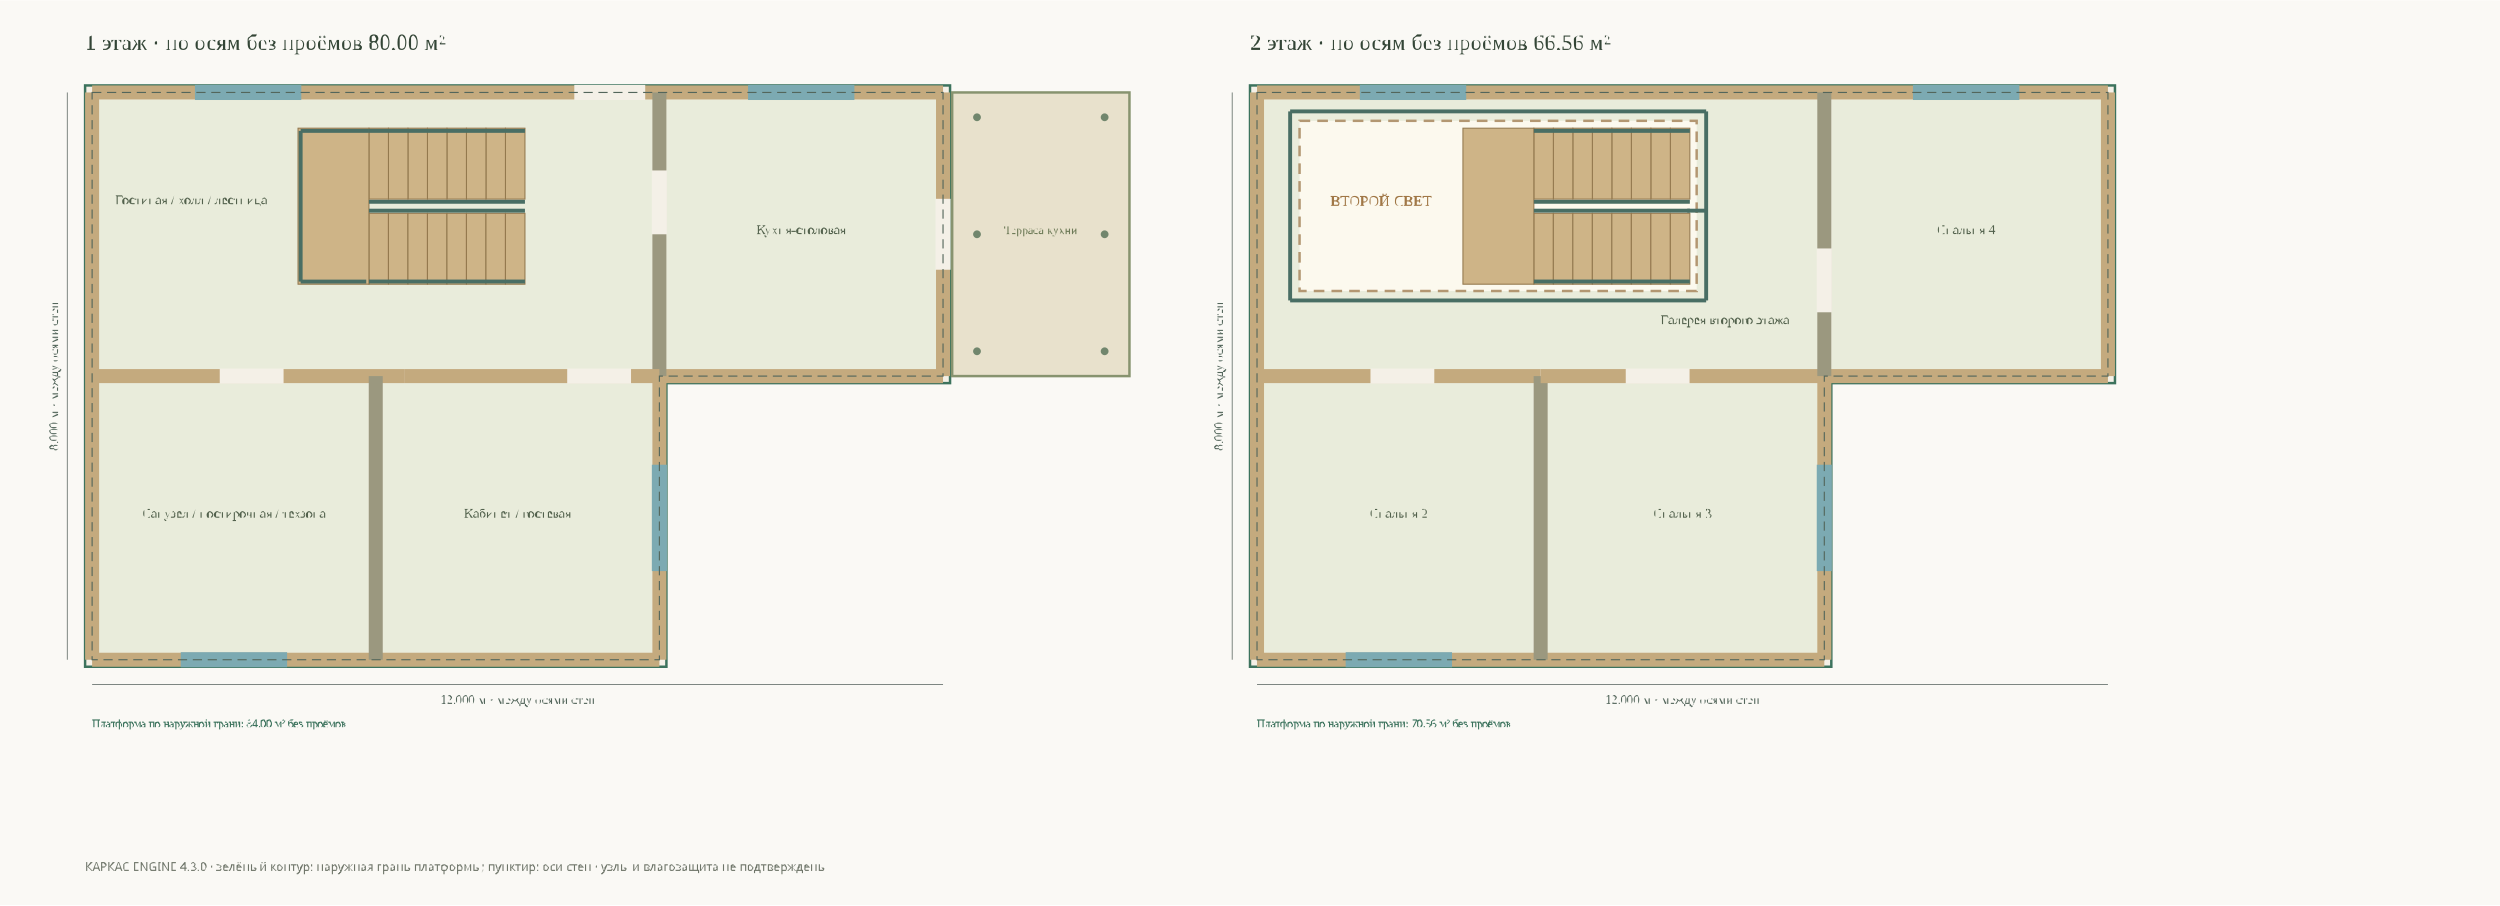
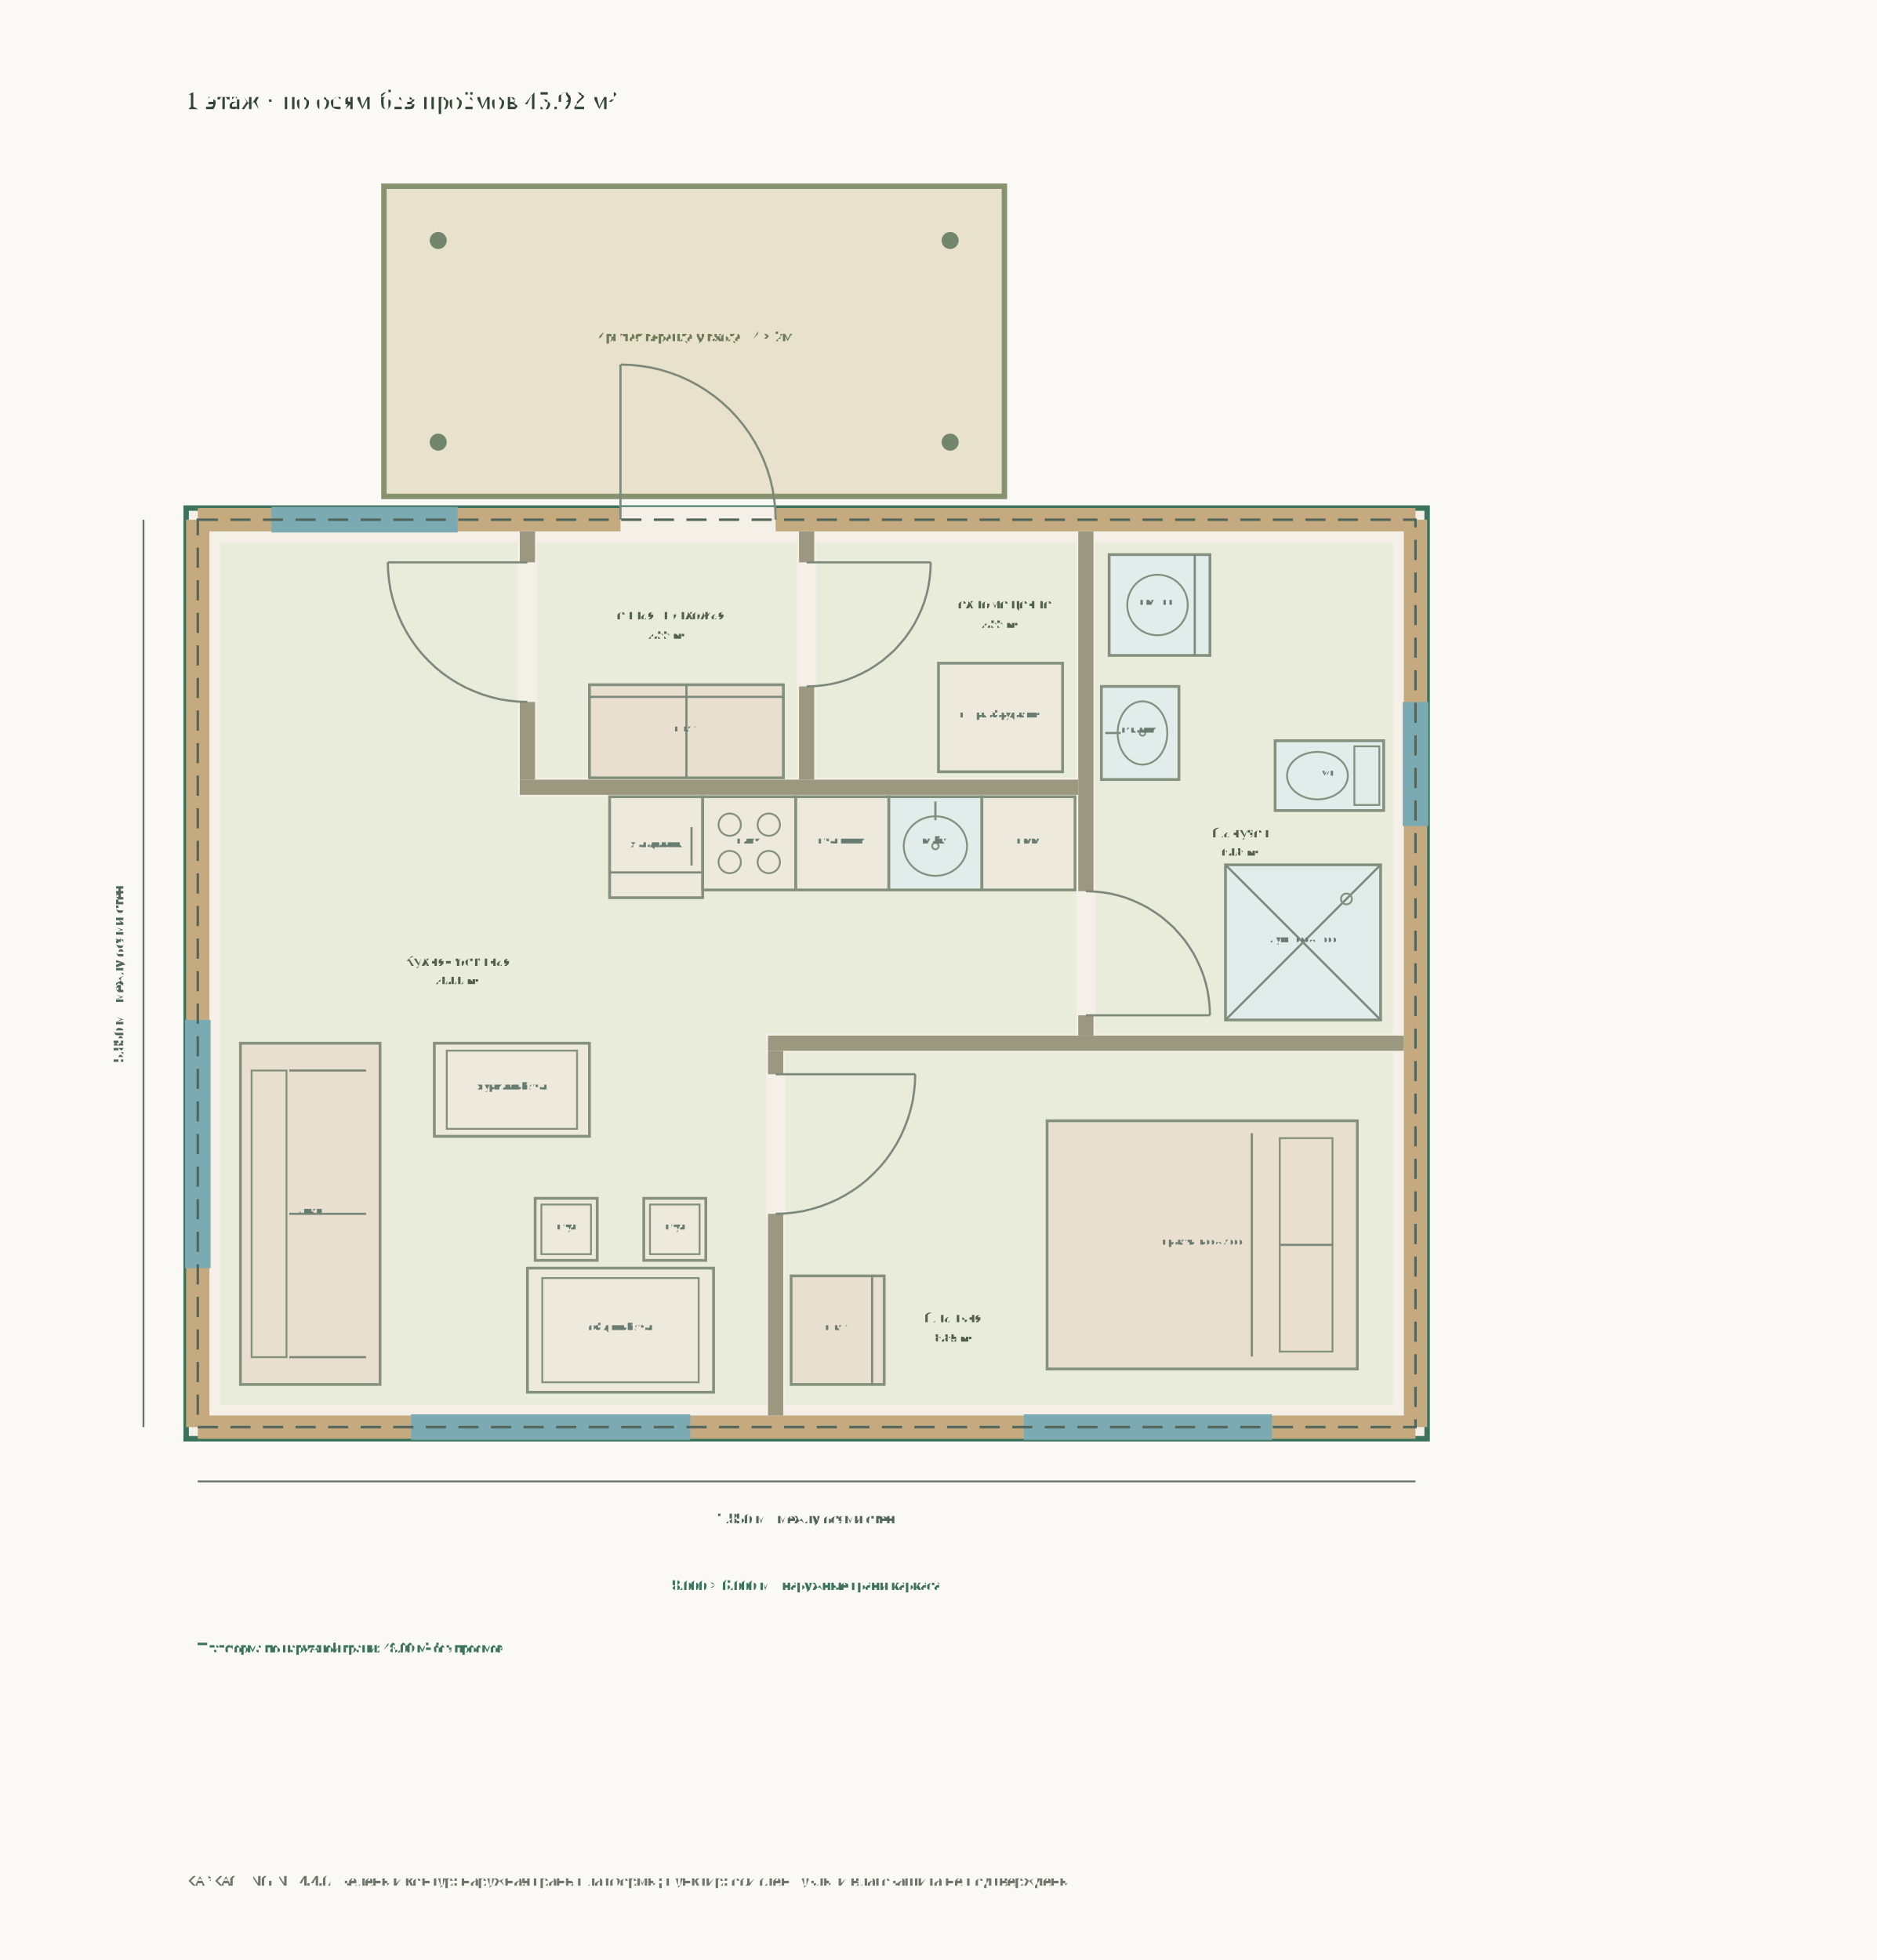
- <svg xmlns="http://www.w3.org/2000/svg" viewBox="0 0 35.256 12.758" width="1400" height="507">
+ <svg xmlns="http://www.w3.org/2000/svg" viewBox="0 0 12.1 12.635" width="1400" height="1462">
  <rect width="100%" height="100%" fill="#faf9f5" />
  <g data-level="1">
-     <text x="1.2" y="0.7" font-size="0.316" fill="#334536">1 этаж · по осям без проёмов 80.00 м²</text>
-     <polygon data-reference="platform-outer-face" points="1.2,1.2 9.299,1.2 13.398,1.2 13.398,5.398 9.398,5.398 9.398,9.398 5.299,9.398 1.2,9.398 1.2,5.299" fill="#f4f0e7" stroke="#3c735d" stroke-width=".035" />
-     <polygon data-annex-id="ANNEX-KITCHEN" points="13.428,1.299 13.428,5.299 15.928,5.299 15.928,1.299" fill="#e8e1cc" stroke="#87936f" stroke-width=".035" />
-     <text x="14.678" y="3.299" text-anchor="middle" font-size="0.168" fill="#6e7b58">Терраса кухни</text>
-     <circle cx="13.778" cy="1.649" r=".055" fill="#71866d" />
-     <circle cx="15.578" cy="1.649" r=".055" fill="#71866d" />
-     <circle cx="13.778" cy="3.299" r=".055" fill="#71866d" />
-     <circle cx="15.578" cy="3.299" r=".055" fill="#71866d" />
-     <circle cx="13.778" cy="4.949" r=".055" fill="#71866d" />
-     <circle cx="15.578" cy="4.949" r=".055" fill="#71866d" />
-     <polygon points="1.398,1.398 9.2,1.398 9.2,5.2 1.398,5.2" fill="#dce7cd" fill-opacity=".45" />
-     <text x="2.698" y="2.877" text-anchor="middle" font-size="0.189" fill="#52614c">Гостиная / холл / лестница</text>
-     <polygon points="9.398,1.398 13.2,1.398 13.2,5.2 9.398,5.2" fill="#dce7cd" fill-opacity=".45" />
-     <text x="11.299" y="3.299" text-anchor="middle" font-size="0.189" fill="#52614c">Кухня-столовая</text>
-     <polygon points="1.398,5.398 5.2,5.398 5.2,9.2 1.398,9.2" fill="#dce7cd" fill-opacity=".45" />
-     <text x="3.299" y="7.299" text-anchor="middle" font-size="0.189" fill="#52614c">Санузел / постирочная / техзона</text>
-     <polygon points="5.398,5.398 9.2,5.398 9.2,9.2 5.398,9.2" fill="#dce7cd" fill-opacity=".45" />
-     <text x="7.299" y="7.299" text-anchor="middle" font-size="0.189" fill="#52614c">Кабинет / гостевая</text>
-     <line x1="1.299" y1="1.299" x2="13.299" y2="1.299" stroke="#c4aa7e" stroke-width="0.198" />
-     <line x1="13.299" y1="1.299" x2="13.299" y2="5.299" stroke="#c4aa7e" stroke-width="0.198" />
-     <line x1="13.299" y1="5.299" x2="9.299" y2="5.299" stroke="#c4aa7e" stroke-width="0.198" />
-     <line x1="9.299" y1="5.299" x2="9.299" y2="9.299" stroke="#c4aa7e" stroke-width="0.198" />
-     <line x1="9.299" y1="9.299" x2="1.299" y2="9.299" stroke="#c4aa7e" stroke-width="0.198" />
-     <line x1="1.299" y1="9.299" x2="1.299" y2="1.299" stroke="#c4aa7e" stroke-width="0.198" />
-     <line x1="5.699" y1="5.299" x2="1.299" y2="5.299" stroke="#c4aa7e" stroke-width="0.198" />
-     <line x1="9.299" y1="1.299" x2="9.299" y2="5.299" stroke="#9b987f" stroke-width="0.198" />
-     <line x1="9.299" y1="5.299" x2="5.699" y2="5.299" stroke="#c4aa7e" stroke-width="0.198" />
-     <line x1="5.299" y1="5.299" x2="5.299" y2="9.299" stroke="#9b987f" stroke-width="0.198" />
-     <line x1="2.749" y1="1.299" x2="4.249" y2="1.299" stroke="#7caab2" stroke-width="0.213" />
-     <line x1="8.099" y1="1.299" x2="9.099" y2="1.299" stroke="#f4f0e7" stroke-width="0.213" />
-     <line x1="10.549" y1="1.299" x2="12.049" y2="1.299" stroke="#7caab2" stroke-width="0.213" />
-     <line x1="4.049" y1="9.299" x2="2.549" y2="9.299" stroke="#7caab2" stroke-width="0.213" />
-     <line x1="9.299" y1="6.549" x2="9.299" y2="8.049" stroke="#7caab2" stroke-width="0.213" />
-     <line x1="9.299" y1="2.399" x2="9.299" y2="3.299" stroke="#f4f0e7" stroke-width="0.213" />
-     <line x1="3.999" y1="5.299" x2="3.099" y2="5.299" stroke="#f4f0e7" stroke-width="0.213" />
-     <line x1="8.899" y1="5.299" x2="7.999" y2="5.299" stroke="#f4f0e7" stroke-width="0.213" />
-     <line x1="13.299" y1="2.799" x2="13.299" y2="3.799" stroke="#f4f0e7" stroke-width="0.213" />
-     <polygon data-reference="wall-axes" points="1.299,1.299 9.299,1.299 13.299,1.299 13.299,5.299 9.299,5.299 9.299,9.299 5.299,9.299 1.299,9.299 1.299,5.299" fill="none" stroke="#53665b" stroke-width=".016" stroke-dasharray=".13 .08" />
-     <polygon data-spatial-surface="STAIR-ATRIUM-F1-T1-SURFACE" points="7.403,1.803 7.128,1.803 7.128,2.803 7.403,2.803" fill="#ceb487" stroke="#93784e" stroke-width=".015" />
-     <polygon data-spatial-surface="STAIR-ATRIUM-F1-T2-SURFACE" points="7.128,1.803 6.853,1.803 6.853,2.803 7.128,2.803" fill="#ceb487" stroke="#93784e" stroke-width=".015" />
-     <polygon data-spatial-surface="STAIR-ATRIUM-F1-T3-SURFACE" points="6.853,1.803 6.578,1.803 6.578,2.803 6.853,2.803" fill="#ceb487" stroke="#93784e" stroke-width=".015" />
-     <polygon data-spatial-surface="STAIR-ATRIUM-F1-T4-SURFACE" points="6.578,1.803 6.303,1.803 6.303,2.803 6.578,2.803" fill="#ceb487" stroke="#93784e" stroke-width=".015" />
-     <polygon data-spatial-surface="STAIR-ATRIUM-F1-T5-SURFACE" points="6.303,1.803 6.028,1.803 6.028,2.803 6.303,2.803" fill="#ceb487" stroke="#93784e" stroke-width=".015" />
-     <polygon data-spatial-surface="STAIR-ATRIUM-F1-T6-SURFACE" points="6.028,1.803 5.753,1.803 5.753,2.803 6.028,2.803" fill="#ceb487" stroke="#93784e" stroke-width=".015" />
-     <polygon data-spatial-surface="STAIR-ATRIUM-F1-T7-SURFACE" points="5.753,1.803 5.478,1.803 5.478,2.803 5.753,2.803" fill="#ceb487" stroke="#93784e" stroke-width=".015" />
-     <polygon data-spatial-surface="STAIR-ATRIUM-F1-T8-SURFACE" points="5.478,1.803 5.203,1.803 5.203,2.803 5.478,2.803" fill="#ceb487" stroke="#93784e" stroke-width=".015" />
-     <polygon data-spatial-surface="STAIR-ATRIUM-F2-T1-SURFACE" points="5.203,3.003 5.478,3.003 5.478,4.003 5.203,4.003" fill="#ceb487" stroke="#93784e" stroke-width=".015" />
-     <polygon data-spatial-surface="STAIR-ATRIUM-F2-T2-SURFACE" points="5.478,3.003 5.753,3.003 5.753,4.003 5.478,4.003" fill="#ceb487" stroke="#93784e" stroke-width=".015" />
-     <polygon data-spatial-surface="STAIR-ATRIUM-F2-T3-SURFACE" points="5.753,3.003 6.028,3.003 6.028,4.003 5.753,4.003" fill="#ceb487" stroke="#93784e" stroke-width=".015" />
-     <polygon data-spatial-surface="STAIR-ATRIUM-F2-T4-SURFACE" points="6.028,3.003 6.303,3.003 6.303,4.003 6.028,4.003" fill="#ceb487" stroke="#93784e" stroke-width=".015" />
-     <polygon data-spatial-surface="STAIR-ATRIUM-F2-T5-SURFACE" points="6.303,3.003 6.578,3.003 6.578,4.003 6.303,4.003" fill="#ceb487" stroke="#93784e" stroke-width=".015" />
-     <polygon data-spatial-surface="STAIR-ATRIUM-F2-T6-SURFACE" points="6.578,3.003 6.853,3.003 6.853,4.003 6.578,4.003" fill="#ceb487" stroke="#93784e" stroke-width=".015" />
-     <polygon data-spatial-surface="STAIR-ATRIUM-F2-T7-SURFACE" points="6.853,3.003 7.128,3.003 7.128,4.003 6.853,4.003" fill="#ceb487" stroke="#93784e" stroke-width=".015" />
-     <polygon data-spatial-surface="STAIR-ATRIUM-F2-T8-SURFACE" points="7.128,3.003 7.403,3.003 7.403,4.003 7.128,4.003" fill="#ceb487" stroke="#93784e" stroke-width=".015" />
-     <polygon data-spatial-surface="STAIR-ATRIUM-LAND-SURFACE" points="4.203,1.803 5.203,1.803 5.203,4.003 4.203,4.003" fill="#ceb487" stroke="#93784e" stroke-width=".015" />
-     <line x1="7.403" y1="1.841" x2="5.203" y2="1.841" data-guard-id="STAIR-ATRIUM-F1-GUARD-OUTER" stroke="#496e64" stroke-width=".055" />
-     <line x1="7.403" y1="2.841" x2="5.203" y2="2.841" data-guard-id="STAIR-ATRIUM-F1-GUARD-INNER" stroke="#496e64" stroke-width=".055" />
-     <line x1="5.203" y1="2.966" x2="7.403" y2="2.966" data-guard-id="STAIR-ATRIUM-F2-GUARD-INNER" stroke="#496e64" stroke-width=".055" />
-     <line x1="5.203" y1="3.965" x2="7.403" y2="3.965" data-guard-id="STAIR-ATRIUM-F2-GUARD-OUTER" stroke="#496e64" stroke-width=".055" />
-     <line x1="4.24" y1="1.841" x2="4.24" y2="3.966" data-guard-id="STAIR-ATRIUM-LAND-GUARD-W" stroke="#496e64" stroke-width=".055" />
-     <line x1="4.24" y1="1.841" x2="5.203" y2="1.841" data-guard-id="STAIR-ATRIUM-LAND-GUARD-N" stroke="#496e64" stroke-width=".055" />
-     <line x1="4.24" y1="3.966" x2="5.165" y2="3.966" data-guard-id="STAIR-ATRIUM-LAND-GUARD-S" stroke="#496e64" stroke-width=".055" />
-     <line x1="1.299" y1="9.649" x2="13.299" y2="9.649" stroke="#68736e" stroke-width=".012" />
-     <text x="7.299" y="9.919" text-anchor="middle" font-size="0.179" fill="#53665b">12.000 м · между осями стен</text>
-     <line x1="0.949" y1="1.299" x2="0.949" y2="9.299" stroke="#68736e" stroke-width=".012" />
-     <text transform="translate(0.819 5.299) rotate(-90)" text-anchor="middle" font-size="0.179" fill="#53665b">8.000 м · между осями стен</text>
-     <text x="1.299" y="10.249" font-size="0.158" fill="#3c735d">Платформа по наружной грани: 84.00 м² без проёмов</text>
+     <text x="1.2" y="0.7" font-size="0.173" fill="#334536">1 этаж · по осям без проёмов 45.92 м²</text>
+     <polygon data-reference="platform-outer-face" points="1.2,3.275 9.2,3.275 9.2,9.275 1.2,9.275" fill="#f4f0e7" stroke="#3c735d" stroke-width=".035" />
+     <polygon data-annex-id="VERANDA" points="2.475,3.2 6.475,3.2 6.475,1.2 2.475,1.2" fill="#e8e1cc" stroke="#87936f" stroke-width=".035" />
+     <text x="4.475" y="2.2" text-anchor="middle" font-size="0.092" fill="#6e7b58">Крытая веранда у входа · 4 × 2м</text>
+     <circle cx="2.825" cy="2.85" r=".055" fill="#71866d" />
+     <circle cx="2.825" cy="1.55" r=".055" fill="#71866d" />
+     <circle cx="6.125" cy="2.85" r=".055" fill="#71866d" />
+     <circle cx="6.125" cy="1.55" r=".055" fill="#71866d" />
+     <polygon points="1.419,3.495 3.338,3.495 3.338,5.136 6.939,5.136 6.939,6.664 4.939,6.664 4.939,9.056 1.419,9.056" fill="#dce7cd" fill-opacity=".45" />
+     <text x="2.95" y="6.225" text-anchor="middle" font-size="0.104" fill="#52614c">Кухня-гостиная<tspan x="2.95" dy="0.121" font-size="0.081">20.00 м²</tspan>
+     </text>
+     <polygon points="3.462,3.495 5.138,3.495 5.138,5.014 3.462,5.014" fill="#dce7cd" fill-opacity=".45" />
+     <text x="4.3" y="3.995" text-anchor="middle" font-size="0.104" fill="#52614c">Тёплая прихожая<tspan x="4.3" dy="0.121" font-size="0.081">2.55 м²</tspan>
+     </text>
+     <polygon points="5.261,3.495 6.939,3.495 6.939,5.014 5.261,5.014" fill="#dce7cd" fill-opacity=".45" />
+     <text x="6.45" y="3.925" text-anchor="middle" font-size="0.104" fill="#52614c">Техпомещение<tspan x="6.45" dy="0.121" font-size="0.081">2.55 м²</tspan>
+     </text>
+     <polygon points="7.062,3.495 8.98,3.495 8.98,6.664 7.062,6.664" fill="#dce7cd" fill-opacity=".45" />
+     <text x="8" y="5.395" text-anchor="middle" font-size="0.104" fill="#52614c">Санузел<tspan x="8" dy="0.121" font-size="0.081">6.08 м²</tspan>
+     </text>
+     <polygon points="5.061,6.787 8.98,6.787 8.98,9.056 5.061,9.056" fill="#dce7cd" fill-opacity=".45" />
+     <text x="6.15" y="8.525" text-anchor="middle" font-size="0.104" fill="#52614c">Спальня<tspan x="6.15" dy="0.121" font-size="0.081">8.89 м²</tspan>
+     </text>
+     <line x1="1.275" y1="3.35" x2="9.125" y2="3.35" stroke="#c4aa7e" stroke-width="0.15" />
+     <line x1="9.125" y1="3.35" x2="9.125" y2="9.2" stroke="#c4aa7e" stroke-width="0.15" />
+     <line x1="9.125" y1="9.2" x2="1.275" y2="9.2" stroke="#c4aa7e" stroke-width="0.15" />
+     <line x1="1.275" y1="9.2" x2="1.275" y2="3.35" stroke="#c4aa7e" stroke-width="0.15" />
+     <line x1="3.4" y1="3.425" x2="3.4" y2="5.026" stroke="#9b987f" stroke-width="0.098" />
+     <line x1="5.2" y1="3.425" x2="5.2" y2="5.026" stroke="#9b987f" stroke-width="0.098" />
+     <line x1="3.351" y1="5.075" x2="6.951" y2="5.075" stroke="#9b987f" stroke-width="0.098" />
+     <line x1="7" y1="3.425" x2="7" y2="6.676" stroke="#9b987f" stroke-width="0.098" />
+     <line x1="4.951" y1="6.725" x2="9.05" y2="6.725" stroke="#9b987f" stroke-width="0.098" />
+     <line x1="5" y1="6.774" x2="5" y2="9.125" stroke="#9b987f" stroke-width="0.098" />
+     <line x1="4" y1="3.35" x2="5" y2="3.35" stroke="#f4f0e7" stroke-width="0.165" />
+     <line x1="3.4" y1="3.625" x2="3.4" y2="4.525" stroke="#f4f0e7" stroke-width="0.113" />
+     <line x1="5.2" y1="3.625" x2="5.2" y2="4.425" stroke="#f4f0e7" stroke-width="0.113" />
+     <line x1="7" y1="5.745" x2="7" y2="6.545" stroke="#f4f0e7" stroke-width="0.113" />
+     <line x1="5" y1="6.925" x2="5" y2="7.825" stroke="#f4f0e7" stroke-width="0.113" />
+     <line x1="1.75" y1="3.35" x2="2.95" y2="3.35" stroke="#7caab2" stroke-width="0.165" />
+     <line x1="1.275" y1="8.175" x2="1.275" y2="6.575" stroke="#7caab2" stroke-width="0.165" />
+     <line x1="4.45" y1="9.2" x2="2.65" y2="9.2" stroke="#7caab2" stroke-width="0.165" />
+     <line x1="8.2" y1="9.2" x2="6.6" y2="9.2" stroke="#7caab2" stroke-width="0.165" />
+     <line x1="9.125" y1="4.525" x2="9.125" y2="5.325" stroke="#7caab2" stroke-width="0.165" />
+     <g data-fixture-id="FRIDGE" data-fixture-kind="fridge">
+       <polygon points="3.93,5.136 4.53,5.136 4.53,5.787 3.93,5.787" fill="#ede9dc" stroke="#84917e" stroke-width=".018" />
+       <polyline points="4.53,5.624 3.93,5.624" fill="none" stroke="#7d8a7b" stroke-width=".014" />
+       <polyline points="4.458,5.579 4.458,5.332" fill="none" stroke="#7d8a7b" stroke-width=".014" />
+       <text x="4.23" y="5.462" text-anchor="middle" font-size="0.058" fill="#687c72">Холодильник</text>
+     </g>
+     <g data-fixture-id="HOB" data-fixture-kind="hob">
+       <polygon points="4.53,5.136 5.13,5.136 5.13,5.737 4.53,5.737" fill="#ede9dc" stroke="#84917e" stroke-width=".018" />
+       <ellipse cx="4.956" cy="5.556" rx="0.072" ry="0.072" transform="rotate(180 4.956 5.5565)" fill="none" stroke="#84917e" stroke-width=".012" />
+       <ellipse cx="4.956" cy="5.317" rx="0.072" ry="0.072" transform="rotate(180 4.956 5.3165)" fill="none" stroke="#84917e" stroke-width=".012" />
+       <ellipse cx="4.704" cy="5.556" rx="0.072" ry="0.072" transform="rotate(180 4.704 5.5565)" fill="none" stroke="#84917e" stroke-width=".012" />
+       <ellipse cx="4.704" cy="5.317" rx="0.072" ry="0.072" transform="rotate(180 4.704 5.3165)" fill="none" stroke="#84917e" stroke-width=".012" />
+       <text x="4.83" y="5.437" text-anchor="middle" font-size="0.058" fill="#687c72">Плита</text>
+     </g>
+     <g data-fixture-id="PREP" data-fixture-kind="kitchenRun">
+       <polygon points="5.13,5.136 5.73,5.136 5.73,5.737 5.13,5.737" fill="#ede9dc" stroke="#84917e" stroke-width=".018" />
+       <text x="5.43" y="5.437" text-anchor="middle" font-size="0.058" fill="#687c72">Столешница</text>
+     </g>
+     <g data-fixture-id="SINK" data-fixture-kind="sink">
+       <polygon points="5.73,5.136 6.33,5.136 6.33,5.737 5.73,5.737" fill="#e1eceb" stroke="#84917e" stroke-width=".018" />
+       <polyline points="6.03,5.287 6.03,5.167" fill="none" stroke="#7d8a7b" stroke-width=".014" />
+       <ellipse cx="6.03" cy="5.455" rx="0.204" ry="0.192" transform="rotate(180 6.03 5.4545)" fill="none" stroke="#84917e" stroke-width=".012" />
+       <ellipse cx="6.03" cy="5.455" rx="0.021" ry="0.021" transform="rotate(180 6.03 5.4545)" fill="none" stroke="#84917e" stroke-width=".012" />
+       <text x="6.03" y="5.437" text-anchor="middle" font-size="0.058" fill="#687c72">Мойка</text>
+     </g>
+     <g data-fixture-id="DISHWASHER" data-fixture-kind="kitchenRun">
+       <polygon points="6.33,5.136 6.93,5.136 6.93,5.737 6.33,5.737" fill="#ede9dc" stroke="#84917e" stroke-width=".018" />
+       <text x="6.63" y="5.437" text-anchor="middle" font-size="0.058" fill="#687c72">ПММ</text>
+     </g>
+     <g data-fixture-id="SOFA" data-fixture-kind="sofa">
+       <polygon points="1.55,6.725 2.45,6.725 2.45,8.925 1.55,8.925" fill="#e8dfcf" stroke="#84917e" stroke-width=".018" />
+       <polygon points="1.847,6.901 1.847,8.749 1.622,8.749 1.622,6.901" fill="none" stroke="#84917e" stroke-width=".012" />
+       <polyline points="2.36,6.901 1.865,6.901" fill="none" stroke="#7d8a7b" stroke-width=".014" />
+       <polyline points="2.36,8.749 1.865,8.749" fill="none" stroke="#7d8a7b" stroke-width=".014" />
+       <polyline points="2.36,7.825 1.865,7.825" fill="none" stroke="#7d8a7b" stroke-width=".014" />
+       <text x="2" y="7.825" text-anchor="middle" font-size="0.058" fill="#687c72">Диван</text>
+     </g>
+     <g data-fixture-id="COFFEE" data-fixture-kind="table">
+       <polygon points="2.8,6.725 3.8,6.725 3.8,7.325 2.8,7.325" fill="#ede9dc" stroke="#84917e" stroke-width=".018" />
+       <polygon points="2.88,6.773 3.72,6.773 3.72,7.277 2.88,7.277" fill="none" stroke="#84917e" stroke-width=".012" />
+       <text x="3.3" y="7.025" text-anchor="middle" font-size="0.058" fill="#687c72">Журнальный стол</text>
+     </g>
+     <g data-fixture-id="DINING" data-fixture-kind="table">
+       <polygon points="3.4,8.175 4.6,8.175 4.6,8.975 3.4,8.975" fill="#ede9dc" stroke="#84917e" stroke-width=".018" />
+       <polygon points="3.496,8.239 4.504,8.239 4.504,8.911 3.496,8.911" fill="none" stroke="#84917e" stroke-width=".012" />
+       <text x="4" y="8.575" text-anchor="middle" font-size="0.058" fill="#687c72">Обеденный стол</text>
+     </g>
+     <g data-fixture-id="CHAIR-1" data-fixture-kind="chair">
+       <polygon points="3.45,7.725 3.85,7.725 3.85,8.125 3.45,8.125" fill="#ede9dc" stroke="#84917e" stroke-width=".018" />
+       <polygon points="3.49,7.765 3.81,7.765 3.81,8.085 3.49,8.085" fill="none" stroke="#84917e" stroke-width=".012" />
+       <text x="3.65" y="7.925" text-anchor="middle" font-size="0.058" fill="#687c72">Стул</text>
+     </g>
+     <g data-fixture-id="CHAIR-2" data-fixture-kind="chair">
+       <polygon points="4.15,7.725 4.55,7.725 4.55,8.125 4.15,8.125" fill="#ede9dc" stroke="#84917e" stroke-width=".018" />
+       <polygon points="4.19,7.765 4.51,7.765 4.51,8.085 4.19,8.085" fill="none" stroke="#84917e" stroke-width=".012" />
+       <text x="4.35" y="7.925" text-anchor="middle" font-size="0.058" fill="#687c72">Стул</text>
+     </g>
+     <g data-fixture-id="ENTRY-CLOSET" data-fixture-kind="wardrobe">
+       <polygon points="3.8,4.414 5.05,4.414 5.05,5.014 3.8,5.014" fill="#e8dfcf" stroke="#84917e" stroke-width=".018" />
+       <polyline points="4.425,4.414 4.425,5.014" fill="none" stroke="#7d8a7b" stroke-width=".014" />
+       <polyline points="3.8,4.492 5.05,4.492" fill="none" stroke="#7d8a7b" stroke-width=".014" />
+       <text x="4.425" y="4.714" text-anchor="middle" font-size="0.058" fill="#687c72">Шкаф</text>
+     </g>
+     <g data-fixture-id="TECH-RESERVE" data-fixture-kind="utilityEquipment">
+       <polygon points="6.05,4.275 6.85,4.275 6.85,4.975 6.05,4.975" fill="#ede9dc" stroke="#84917e" stroke-width=".018" />
+       <text x="6.45" y="4.625" text-anchor="middle" font-size="0.058" fill="#687c72">Резерв оборудования</text>
+     </g>
+     <g data-fixture-id="SHOWER" data-fixture-kind="shower">
+       <polygon points="7.9,5.575 8.9,5.575 8.9,6.575 7.9,6.575" fill="#e1eceb" stroke="#84917e" stroke-width=".018" />
+       <polyline points="7.9,6.575 8.9,5.575" fill="none" stroke="#7d8a7b" stroke-width=".014" />
+       <polyline points="8.9,6.575 7.9,5.575" fill="none" stroke="#7d8a7b" stroke-width=".014" />
+       <ellipse cx="8.68" cy="5.795" rx="0.035" ry="0.035" transform="rotate(-90 8.68 5.795)" fill="none" stroke="#84917e" stroke-width=".012" />
+       <text x="8.4" y="6.075" text-anchor="middle" font-size="0.058" fill="#687c72">Душ 1000 × 1000</text>
+     </g>
+     <g data-fixture-id="BASIN" data-fixture-kind="washbasin">
+       <polygon points="7.1,4.425 7.6,4.425 7.6,5.025 7.1,5.025" fill="#e1eceb" stroke="#84917e" stroke-width=".018" />
+       <polyline points="7.225,4.725 7.125,4.725" fill="none" stroke="#7d8a7b" stroke-width=".014" />
+       <ellipse cx="7.365" cy="4.725" rx="0.204" ry="0.16" transform="rotate(90 7.365 4.725)" fill="none" stroke="#84917e" stroke-width=".012" />
+       <ellipse cx="7.365" cy="4.725" rx="0.018" ry="0.018" transform="rotate(90 7.365 4.725)" fill="none" stroke="#84917e" stroke-width=".012" />
+       <text x="7.35" y="4.725" text-anchor="middle" font-size="0.058" fill="#687c72">Раковина</text>
+     </g>
+     <g data-fixture-id="WC" data-fixture-kind="wc">
+       <polygon points="8.22,4.775 8.92,4.775 8.92,5.225 8.22,5.225" fill="#e1eceb" stroke="#84917e" stroke-width=".018" />
+       <polygon points="8.731,5.189 8.731,4.811 8.892,4.811 8.892,5.189" fill="none" stroke="#84917e" stroke-width=".012" />
+       <ellipse cx="8.493" cy="5" rx="0.153" ry="0.196" transform="rotate(-90 8.493 5)" fill="none" stroke="#84917e" stroke-width=".012" />
+       <text x="8.57" y="5" text-anchor="middle" font-size="0.058" fill="#687c72">WC</text>
+     </g>
+     <g data-fixture-id="WASHER" data-fixture-kind="washer">
+       <polygon points="7.15,3.575 7.8,3.575 7.8,4.225 7.15,4.225" fill="#e1eceb" stroke="#84917e" stroke-width=".018" />
+       <polyline points="7.702,3.575 7.702,4.225" fill="none" stroke="#7d8a7b" stroke-width=".014" />
+       <ellipse cx="7.462" cy="3.9" rx="0.195" ry="0.195" transform="rotate(90 7.462 3.9)" fill="none" stroke="#84917e" stroke-width=".012" />
+       <text x="7.475" y="3.9" text-anchor="middle" font-size="0.058" fill="#687c72">СМ + СШ</text>
+     </g>
+     <g data-fixture-id="BED-160" data-fixture-kind="bed">
+       <polygon points="6.75,7.225 8.75,7.225 8.75,8.825 6.75,8.825" fill="#e8dfcf" stroke="#84917e" stroke-width=".018" />
+       <polygon points="8.59,7.337 8.59,8.713 8.25,8.713 8.25,7.337" fill="none" stroke="#84917e" stroke-width=".012" />
+       <polyline points="8.07,7.305 8.07,8.745" fill="none" stroke="#7d8a7b" stroke-width=".014" />
+       <polyline points="8.59,8.025 8.25,8.025" fill="none" stroke="#7d8a7b" stroke-width=".014" />
+       <text x="7.75" y="8.025" text-anchor="middle" font-size="0.058" fill="#687c72">Кровать 1600 × 2000</text>
+     </g>
+     <g data-fixture-id="BED-CLOSET" data-fixture-kind="wardrobe">
+       <polygon points="5.1,8.225 5.7,8.225 5.7,8.925 5.1,8.925" fill="#e8dfcf" stroke="#84917e" stroke-width=".018" />
+       <polyline points="5.622,8.225 5.622,8.925" fill="none" stroke="#7d8a7b" stroke-width=".014" />
+       <text x="5.4" y="8.575" text-anchor="middle" font-size="0.058" fill="#687c72">Шкаф</text>
+     </g>
+     <g data-door-swing="D-ENTRY">
+       <polyline points="5,3.35 4.998,3.285 4.991,3.219 4.981,3.155 4.966,3.091 4.947,3.029 4.924,2.967 4.897,2.908 4.866,2.85 4.831,2.794 4.793,2.741 4.752,2.691 4.707,2.643 4.659,2.598 4.609,2.557 4.556,2.519 4.5,2.484 4.442,2.453 4.383,2.426 4.321,2.403 4.259,2.384 4.195,2.369 4.131,2.359 4.065,2.352 4,2.35" fill="none" stroke="#7d8a7b" stroke-width=".014" />
+       <polyline points="4,3.35 4,2.35" fill="none" stroke="#7d8a7b" stroke-width=".014" />
+     </g>
+     <g data-door-swing="D-THERMAL">
+       <polyline points="3.4,4.525 3.341,4.523 3.283,4.517 3.224,4.508 3.167,4.494 3.111,4.477 3.056,4.456 3.002,4.432 2.95,4.404 2.9,4.373 2.852,4.339 2.807,4.302 2.764,4.261 2.723,4.218 2.686,4.173 2.652,4.125 2.621,4.075 2.593,4.023 2.569,3.969 2.548,3.914 2.531,3.858 2.517,3.801 2.508,3.742 2.502,3.684 2.5,3.625" fill="none" stroke="#7d8a7b" stroke-width=".014" />
+       <polyline points="3.4,3.625 2.5,3.625" fill="none" stroke="#7d8a7b" stroke-width=".014" />
+     </g>
+     <g data-door-swing="D-TECH">
+       <polyline points="5.2,4.425 5.252,4.423 5.304,4.418 5.356,4.41 5.407,4.398 5.457,4.383 5.506,4.364 5.554,4.342 5.6,4.318 5.644,4.29 5.687,4.26 5.727,4.226 5.766,4.191 5.801,4.152 5.835,4.112 5.865,4.069 5.893,4.025 5.917,3.979 5.939,3.931 5.958,3.882 5.973,3.832 5.985,3.781 5.993,3.729 5.998,3.677 6,3.625" fill="none" stroke="#7d8a7b" stroke-width=".014" />
+       <polyline points="5.2,3.625 6,3.625" fill="none" stroke="#7d8a7b" stroke-width=".014" />
+     </g>
+     <g data-door-swing="D-BATH">
+       <polyline points="7,5.745 7.052,5.747 7.104,5.752 7.156,5.76 7.207,5.772 7.257,5.787 7.306,5.806 7.354,5.828 7.4,5.852 7.444,5.88 7.487,5.91 7.527,5.944 7.566,5.979 7.601,6.018 7.635,6.058 7.665,6.101 7.693,6.145 7.717,6.191 7.739,6.239 7.758,6.288 7.773,6.338 7.785,6.389 7.793,6.441 7.798,6.493 7.8,6.545" fill="none" stroke="#7d8a7b" stroke-width=".014" />
+       <polyline points="7,6.545 7.8,6.545" fill="none" stroke="#7d8a7b" stroke-width=".014" />
+     </g>
+     <g data-door-swing="D-BED">
+       <polyline points="5,7.825 5.059,7.823 5.117,7.817 5.176,7.808 5.233,7.794 5.289,7.777 5.344,7.756 5.398,7.732 5.45,7.704 5.5,7.673 5.548,7.639 5.593,7.602 5.636,7.561 5.677,7.518 5.714,7.473 5.748,7.425 5.779,7.375 5.807,7.323 5.831,7.269 5.852,7.214 5.869,7.158 5.883,7.101 5.892,7.042 5.898,6.984 5.9,6.925" fill="none" stroke="#7d8a7b" stroke-width=".014" />
+       <polyline points="5,6.925 5.9,6.925" fill="none" stroke="#7d8a7b" stroke-width=".014" />
+     </g>
+     <polygon data-reference="wall-axes" points="1.275,3.35 9.125,3.35 9.125,9.2 1.275,9.2" fill="none" stroke="#53665b" stroke-width=".016" stroke-dasharray=".13 .08" />
+     <line x1="1.275" y1="9.55" x2="9.125" y2="9.55" stroke="#68736e" stroke-width=".012" />
+     <text x="5.2" y="9.82" text-anchor="middle" font-size="0.098" fill="#53665b">7.850 м · между осями стен</text>
+     <line x1="0.925" y1="3.35" x2="0.925" y2="9.2" stroke="#68736e" stroke-width=".012" />
+     <text transform="translate(0.795 6.275) rotate(-90)" text-anchor="middle" font-size="0.098" fill="#53665b">5.850 м · между осями стен</text>
+     <text x="1.275" y="10.65" font-size="0.087" fill="#3c735d">Платформа по наружной грани: 48.00 м² без проёмов</text>
+     <text x="5.2" y="10.25" text-anchor="middle" font-size="0.098" fill="#3c735d">8.000 × 6.000 м · наружные грани каркаса</text>
  </g>
-   <g data-level="2">
-     <text x="17.628" y="0.7" font-size="0.316" fill="#334536">2 этаж · по осям без проёмов 66.56 м²</text>
-     <polygon data-reference="platform-outer-face" points="17.628,1.2 25.727,1.2 29.826,1.2 29.826,5.398 25.826,5.398 25.826,9.398 21.727,9.398 17.628,9.398 17.628,5.299" fill="#f4f0e7" stroke="#3c735d" stroke-width=".035" />
-     <polygon points="17.826,1.398 25.628,1.398 25.628,5.2 17.826,5.2" fill="#dce7cd" fill-opacity=".45" />
-     <text x="24.328" y="4.566" text-anchor="middle" font-size="0.189" fill="#52614c">Галерея второго этажа</text>
-     <polygon points="17.826,5.398 21.628,5.398 21.628,9.2 17.826,9.2" fill="#dce7cd" fill-opacity=".45" />
-     <text x="19.727" y="7.299" text-anchor="middle" font-size="0.189" fill="#52614c">Спальня 2</text>
-     <polygon points="21.826,5.398 25.628,5.398 25.628,9.2 21.826,9.2" fill="#dce7cd" fill-opacity=".45" />
-     <text x="23.727" y="7.299" text-anchor="middle" font-size="0.189" fill="#52614c">Спальня 3</text>
-     <polygon points="25.826,1.398 29.628,1.398 29.628,5.2 25.826,5.2" fill="#dce7cd" fill-opacity=".45" />
-     <text x="27.727" y="3.299" text-anchor="middle" font-size="0.189" fill="#52614c">Спальня 4</text>
-     <line x1="17.727" y1="1.299" x2="29.727" y2="1.299" stroke="#c4aa7e" stroke-width="0.198" />
-     <line x1="29.727" y1="1.299" x2="29.727" y2="5.299" stroke="#c4aa7e" stroke-width="0.198" />
-     <line x1="29.727" y1="5.299" x2="25.727" y2="5.299" stroke="#c4aa7e" stroke-width="0.198" />
-     <line x1="25.727" y1="5.299" x2="25.727" y2="9.299" stroke="#c4aa7e" stroke-width="0.198" />
-     <line x1="25.727" y1="9.299" x2="17.727" y2="9.299" stroke="#c4aa7e" stroke-width="0.198" />
-     <line x1="17.727" y1="9.299" x2="17.727" y2="1.299" stroke="#c4aa7e" stroke-width="0.198" />
-     <line x1="17.727" y1="5.299" x2="21.727" y2="5.299" stroke="#c4aa7e" stroke-width="0.198" />
-     <line x1="21.727" y1="5.299" x2="21.727" y2="9.299" stroke="#9b987f" stroke-width="0.198" />
-     <line x1="21.727" y1="5.299" x2="25.727" y2="5.299" stroke="#c4aa7e" stroke-width="0.198" />
-     <line x1="25.727" y1="5.299" x2="25.727" y2="1.299" stroke="#9b987f" stroke-width="0.198" />
-     <line x1="20.477" y1="9.299" x2="18.977" y2="9.299" stroke="#7caab2" stroke-width="0.213" />
-     <line x1="25.727" y1="6.549" x2="25.727" y2="8.049" stroke="#7caab2" stroke-width="0.213" />
-     <line x1="26.977" y1="1.299" x2="28.477" y2="1.299" stroke="#7caab2" stroke-width="0.213" />
-     <line x1="19.327" y1="5.299" x2="20.227" y2="5.299" stroke="#f4f0e7" stroke-width="0.213" />
-     <line x1="22.927" y1="5.299" x2="23.827" y2="5.299" stroke="#f4f0e7" stroke-width="0.213" />
-     <line x1="25.727" y1="4.399" x2="25.727" y2="3.499" stroke="#f4f0e7" stroke-width="0.213" />
-     <line x1="19.177" y1="1.299" x2="20.677" y2="1.299" stroke="#7caab2" stroke-width="0.213" />
-     <polygon data-reference="wall-axes" points="17.727,1.299 25.727,1.299 29.727,1.299 29.727,5.299 25.727,5.299 25.727,9.299 21.727,9.299 17.727,9.299 17.727,5.299" fill="none" stroke="#53665b" stroke-width=".016" stroke-dasharray=".13 .08" />
-     <polygon points="18.327,1.699 23.927,1.699 23.927,4.099 18.327,4.099" fill="#fcf9ee" stroke="#b39772" stroke-width=".035" stroke-dasharray=".15 .1" />
-     <polygon data-spatial-surface="STAIR-ATRIUM-F1-T1-SURFACE" points="23.831,1.803 23.556,1.803 23.556,2.803 23.831,2.803" fill="#ceb487" stroke="#93784e" stroke-width=".015" />
-     <polygon data-spatial-surface="STAIR-ATRIUM-F1-T2-SURFACE" points="23.556,1.803 23.281,1.803 23.281,2.803 23.556,2.803" fill="#ceb487" stroke="#93784e" stroke-width=".015" />
-     <polygon data-spatial-surface="STAIR-ATRIUM-F1-T3-SURFACE" points="23.281,1.803 23.006,1.803 23.006,2.803 23.281,2.803" fill="#ceb487" stroke="#93784e" stroke-width=".015" />
-     <polygon data-spatial-surface="STAIR-ATRIUM-F1-T4-SURFACE" points="23.006,1.803 22.731,1.803 22.731,2.803 23.006,2.803" fill="#ceb487" stroke="#93784e" stroke-width=".015" />
-     <polygon data-spatial-surface="STAIR-ATRIUM-F1-T5-SURFACE" points="22.731,1.803 22.456,1.803 22.456,2.803 22.731,2.803" fill="#ceb487" stroke="#93784e" stroke-width=".015" />
-     <polygon data-spatial-surface="STAIR-ATRIUM-F1-T6-SURFACE" points="22.456,1.803 22.181,1.803 22.181,2.803 22.456,2.803" fill="#ceb487" stroke="#93784e" stroke-width=".015" />
-     <polygon data-spatial-surface="STAIR-ATRIUM-F1-T7-SURFACE" points="22.181,1.803 21.906,1.803 21.906,2.803 22.181,2.803" fill="#ceb487" stroke="#93784e" stroke-width=".015" />
-     <polygon data-spatial-surface="STAIR-ATRIUM-F1-T8-SURFACE" points="21.906,1.803 21.631,1.803 21.631,2.803 21.906,2.803" fill="#ceb487" stroke="#93784e" stroke-width=".015" />
-     <polygon data-spatial-surface="STAIR-ATRIUM-F2-T1-SURFACE" points="21.631,3.003 21.906,3.003 21.906,4.003 21.631,4.003" fill="#ceb487" stroke="#93784e" stroke-width=".015" />
-     <polygon data-spatial-surface="STAIR-ATRIUM-F2-T2-SURFACE" points="21.906,3.003 22.181,3.003 22.181,4.003 21.906,4.003" fill="#ceb487" stroke="#93784e" stroke-width=".015" />
-     <polygon data-spatial-surface="STAIR-ATRIUM-F2-T3-SURFACE" points="22.181,3.003 22.456,3.003 22.456,4.003 22.181,4.003" fill="#ceb487" stroke="#93784e" stroke-width=".015" />
-     <polygon data-spatial-surface="STAIR-ATRIUM-F2-T4-SURFACE" points="22.456,3.003 22.731,3.003 22.731,4.003 22.456,4.003" fill="#ceb487" stroke="#93784e" stroke-width=".015" />
-     <polygon data-spatial-surface="STAIR-ATRIUM-F2-T5-SURFACE" points="22.731,3.003 23.006,3.003 23.006,4.003 22.731,4.003" fill="#ceb487" stroke="#93784e" stroke-width=".015" />
-     <polygon data-spatial-surface="STAIR-ATRIUM-F2-T6-SURFACE" points="23.006,3.003 23.281,3.003 23.281,4.003 23.006,4.003" fill="#ceb487" stroke="#93784e" stroke-width=".015" />
-     <polygon data-spatial-surface="STAIR-ATRIUM-F2-T7-SURFACE" points="23.281,3.003 23.556,3.003 23.556,4.003 23.281,4.003" fill="#ceb487" stroke="#93784e" stroke-width=".015" />
-     <polygon data-spatial-surface="STAIR-ATRIUM-F2-T8-SURFACE" points="23.556,3.003 23.831,3.003 23.831,4.003 23.556,4.003" fill="#ceb487" stroke="#93784e" stroke-width=".015" />
-     <polygon data-spatial-surface="STAIR-ATRIUM-LAND-SURFACE" points="20.631,1.803 21.631,1.803 21.631,4.003 20.631,4.003" fill="#ceb487" stroke="#93784e" stroke-width=".015" />
-     <line x1="23.831" y1="1.841" x2="21.631" y2="1.841" data-guard-id="STAIR-ATRIUM-F1-GUARD-OUTER" stroke="#496e64" stroke-width=".055" />
-     <line x1="23.831" y1="2.841" x2="21.631" y2="2.841" data-guard-id="STAIR-ATRIUM-F1-GUARD-INNER" stroke="#496e64" stroke-width=".055" />
-     <line x1="21.631" y1="2.966" x2="23.831" y2="2.966" data-guard-id="STAIR-ATRIUM-F2-GUARD-INNER" stroke="#496e64" stroke-width=".055" />
-     <line x1="21.631" y1="3.965" x2="23.831" y2="3.965" data-guard-id="STAIR-ATRIUM-F2-GUARD-OUTER" stroke="#496e64" stroke-width=".055" />
-     <line x1="23.794" y1="2.966" x2="24.061" y2="2.966" data-guard-id="STAIR-ATRIUM-EXIT-INNER-GUARD" stroke="#496e64" stroke-width=".055" />
-     <line x1="18.194" y1="1.566" x2="24.061" y2="1.566" data-guard-id="ATRIUM-SPACE-G1" stroke="#496e64" stroke-width=".055" />
-     <line x1="24.061" y1="1.566" x2="24.061" y2="4.232" data-guard-id="ATRIUM-SPACE-G2" stroke="#496e64" stroke-width=".055" />
-     <line x1="24.061" y1="4.232" x2="18.194" y2="4.232" data-guard-id="ATRIUM-SPACE-G3" stroke="#496e64" stroke-width=".055" />
-     <line x1="18.194" y1="4.232" x2="18.194" y2="1.566" data-guard-id="ATRIUM-SPACE-G4" stroke="#496e64" stroke-width=".055" />
-     <text x="19.479" y="2.899" text-anchor="middle" font-size="0.21" fill="#a07746">ВТОРОЙ СВЕТ</text>
-     <line x1="17.727" y1="9.649" x2="29.727" y2="9.649" stroke="#68736e" stroke-width=".012" />
-     <text x="23.727" y="9.919" text-anchor="middle" font-size="0.179" fill="#53665b">12.000 м · между осями стен</text>
-     <line x1="17.377" y1="1.299" x2="17.377" y2="9.299" stroke="#68736e" stroke-width=".012" />
-     <text transform="translate(17.247 5.299) rotate(-90)" text-anchor="middle" font-size="0.179" fill="#53665b">8.000 м · между осями стен</text>
-     <text x="17.727" y="10.249" font-size="0.158" fill="#3c735d">Платформа по наружной грани: 70.56 м² без проёмов</text>
-   </g>
-   <text x="1.2" y="12.278" font-family="sans-serif" font-size="0.168" fill="#6e7569">КАРКАС ENGINE 4.3.0 · зелёный контур: наружная грань платформы; пунктир: оси стен · узлы и влагозащита не подтверждены</text>
+   <text x="1.2" y="12.155" font-family="sans-serif" font-size="0.092" fill="#6e7569">КАРКАС ENGINE 4.4.0 · зелёный контур: наружная грань платформы; пунктир: оси стен · узлы и влагозащита не подтверждены</text>
</svg>
